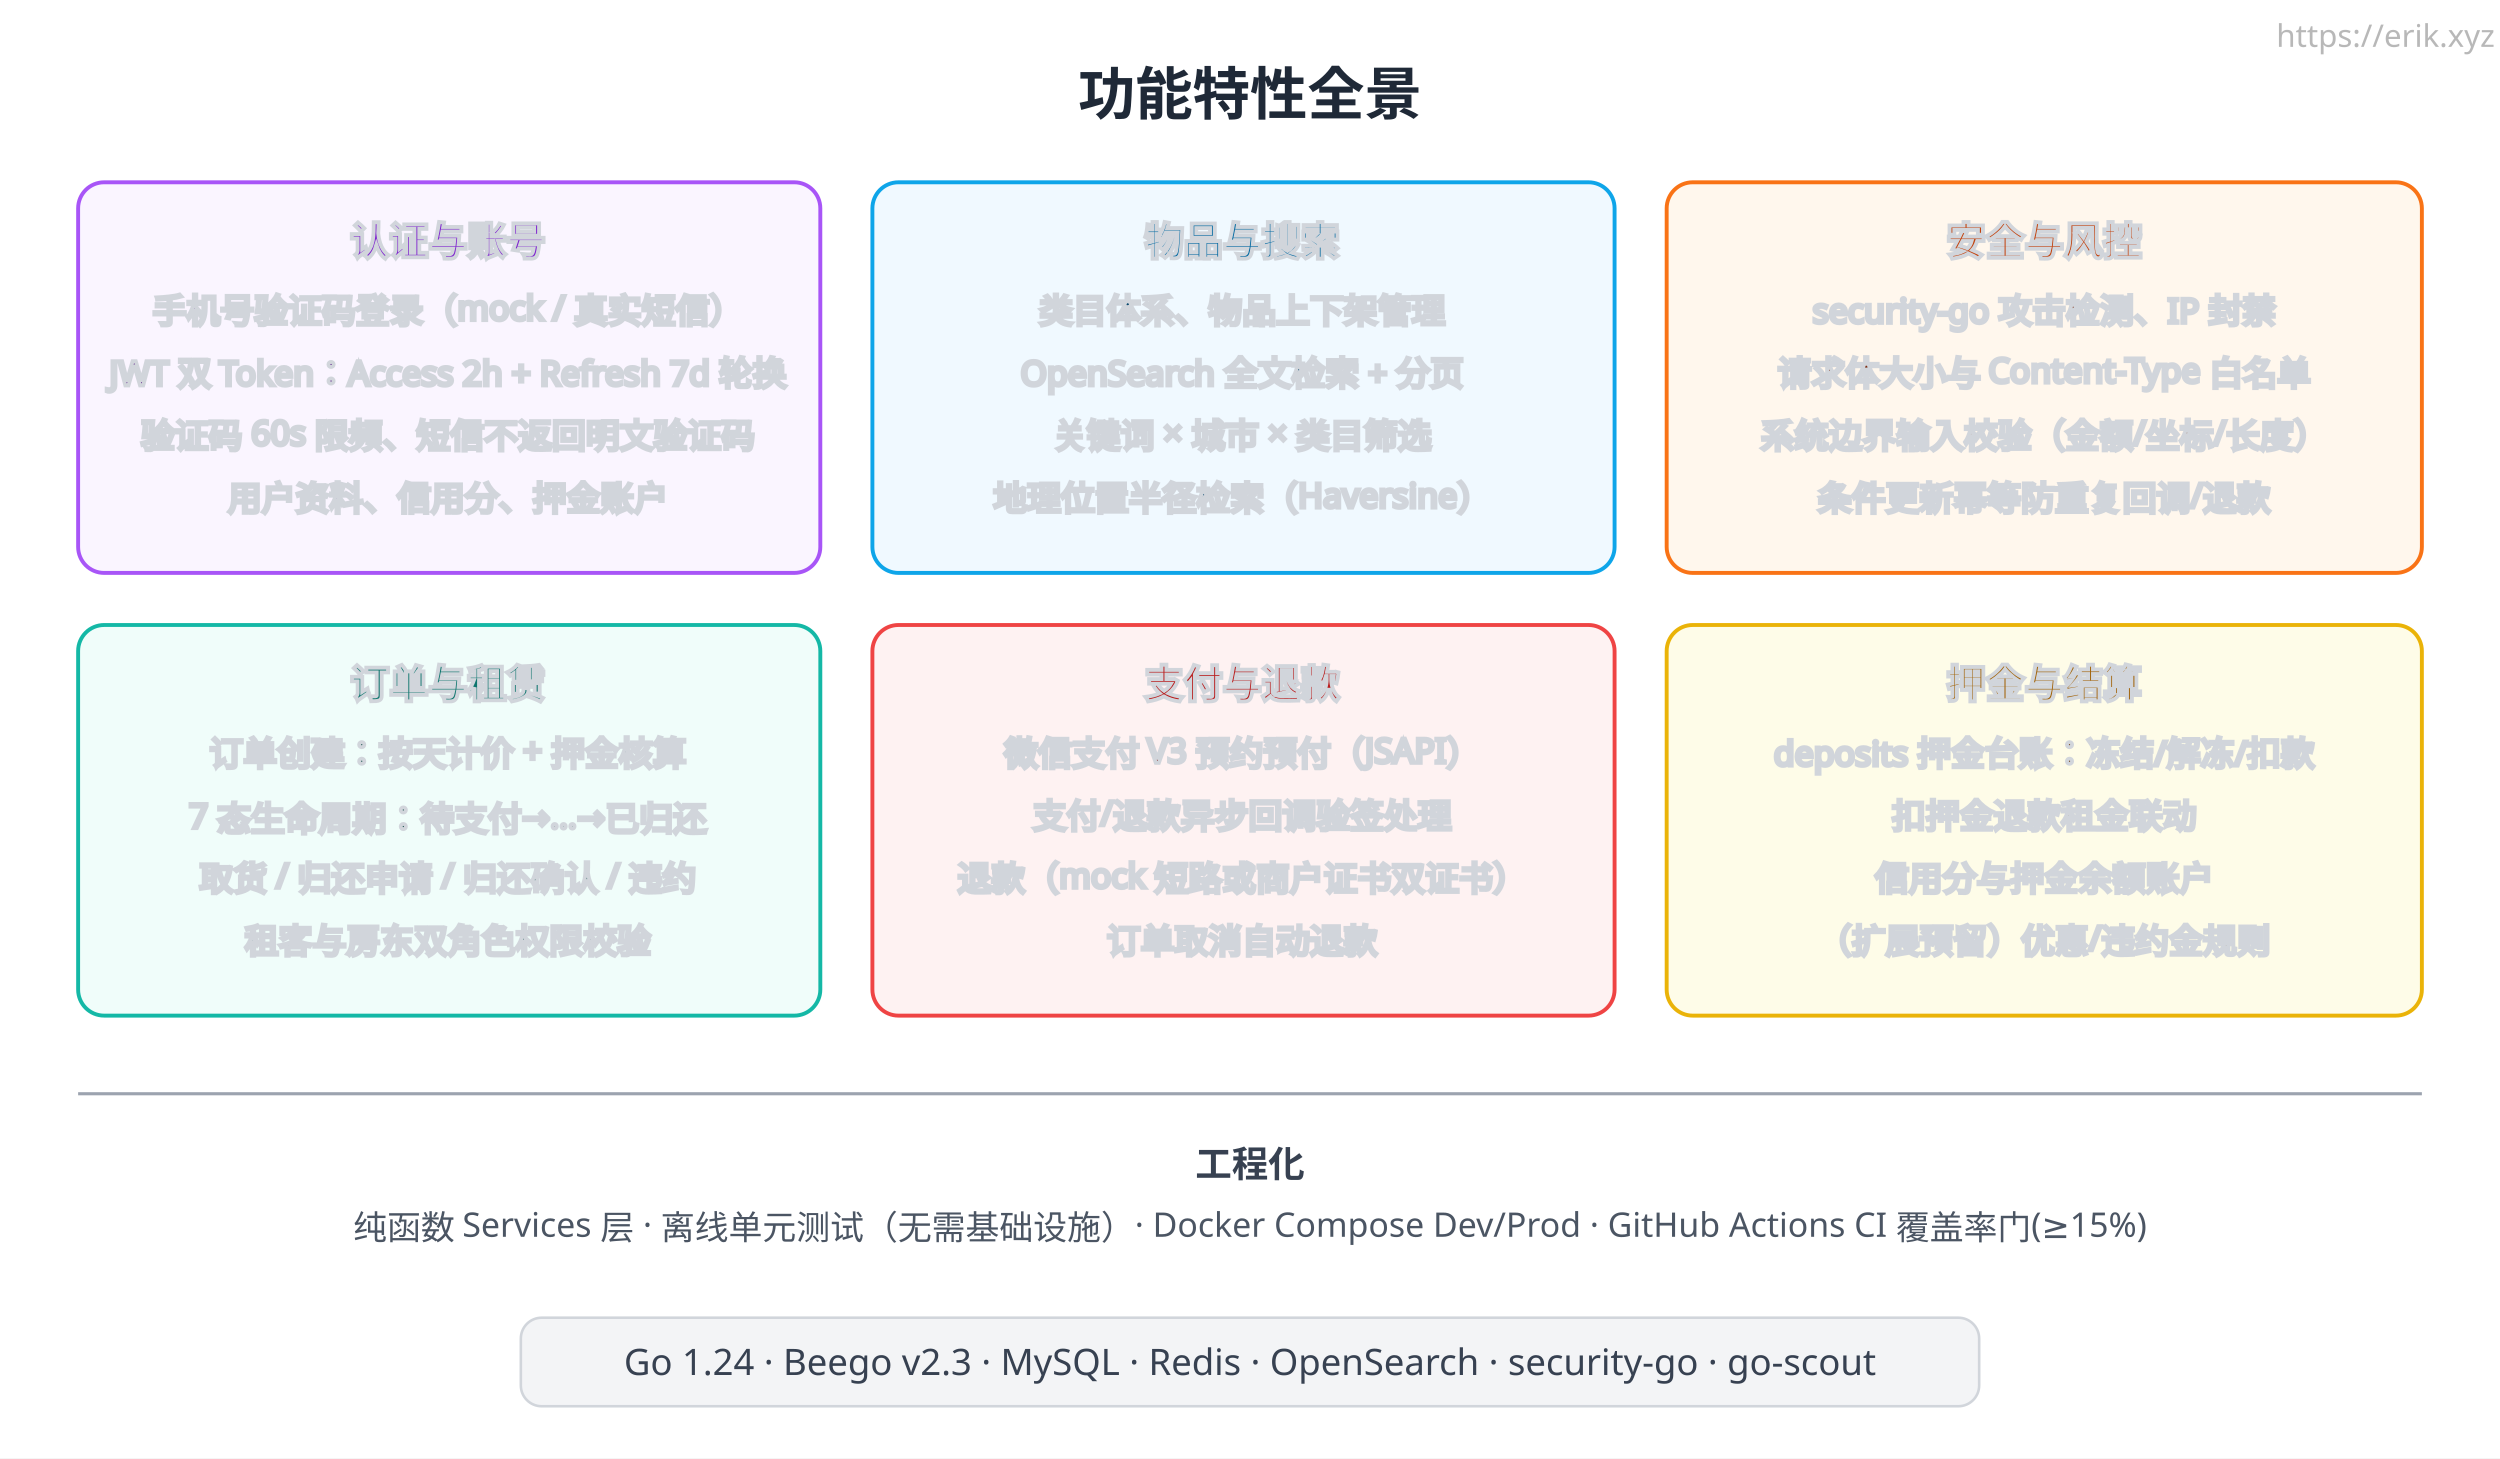
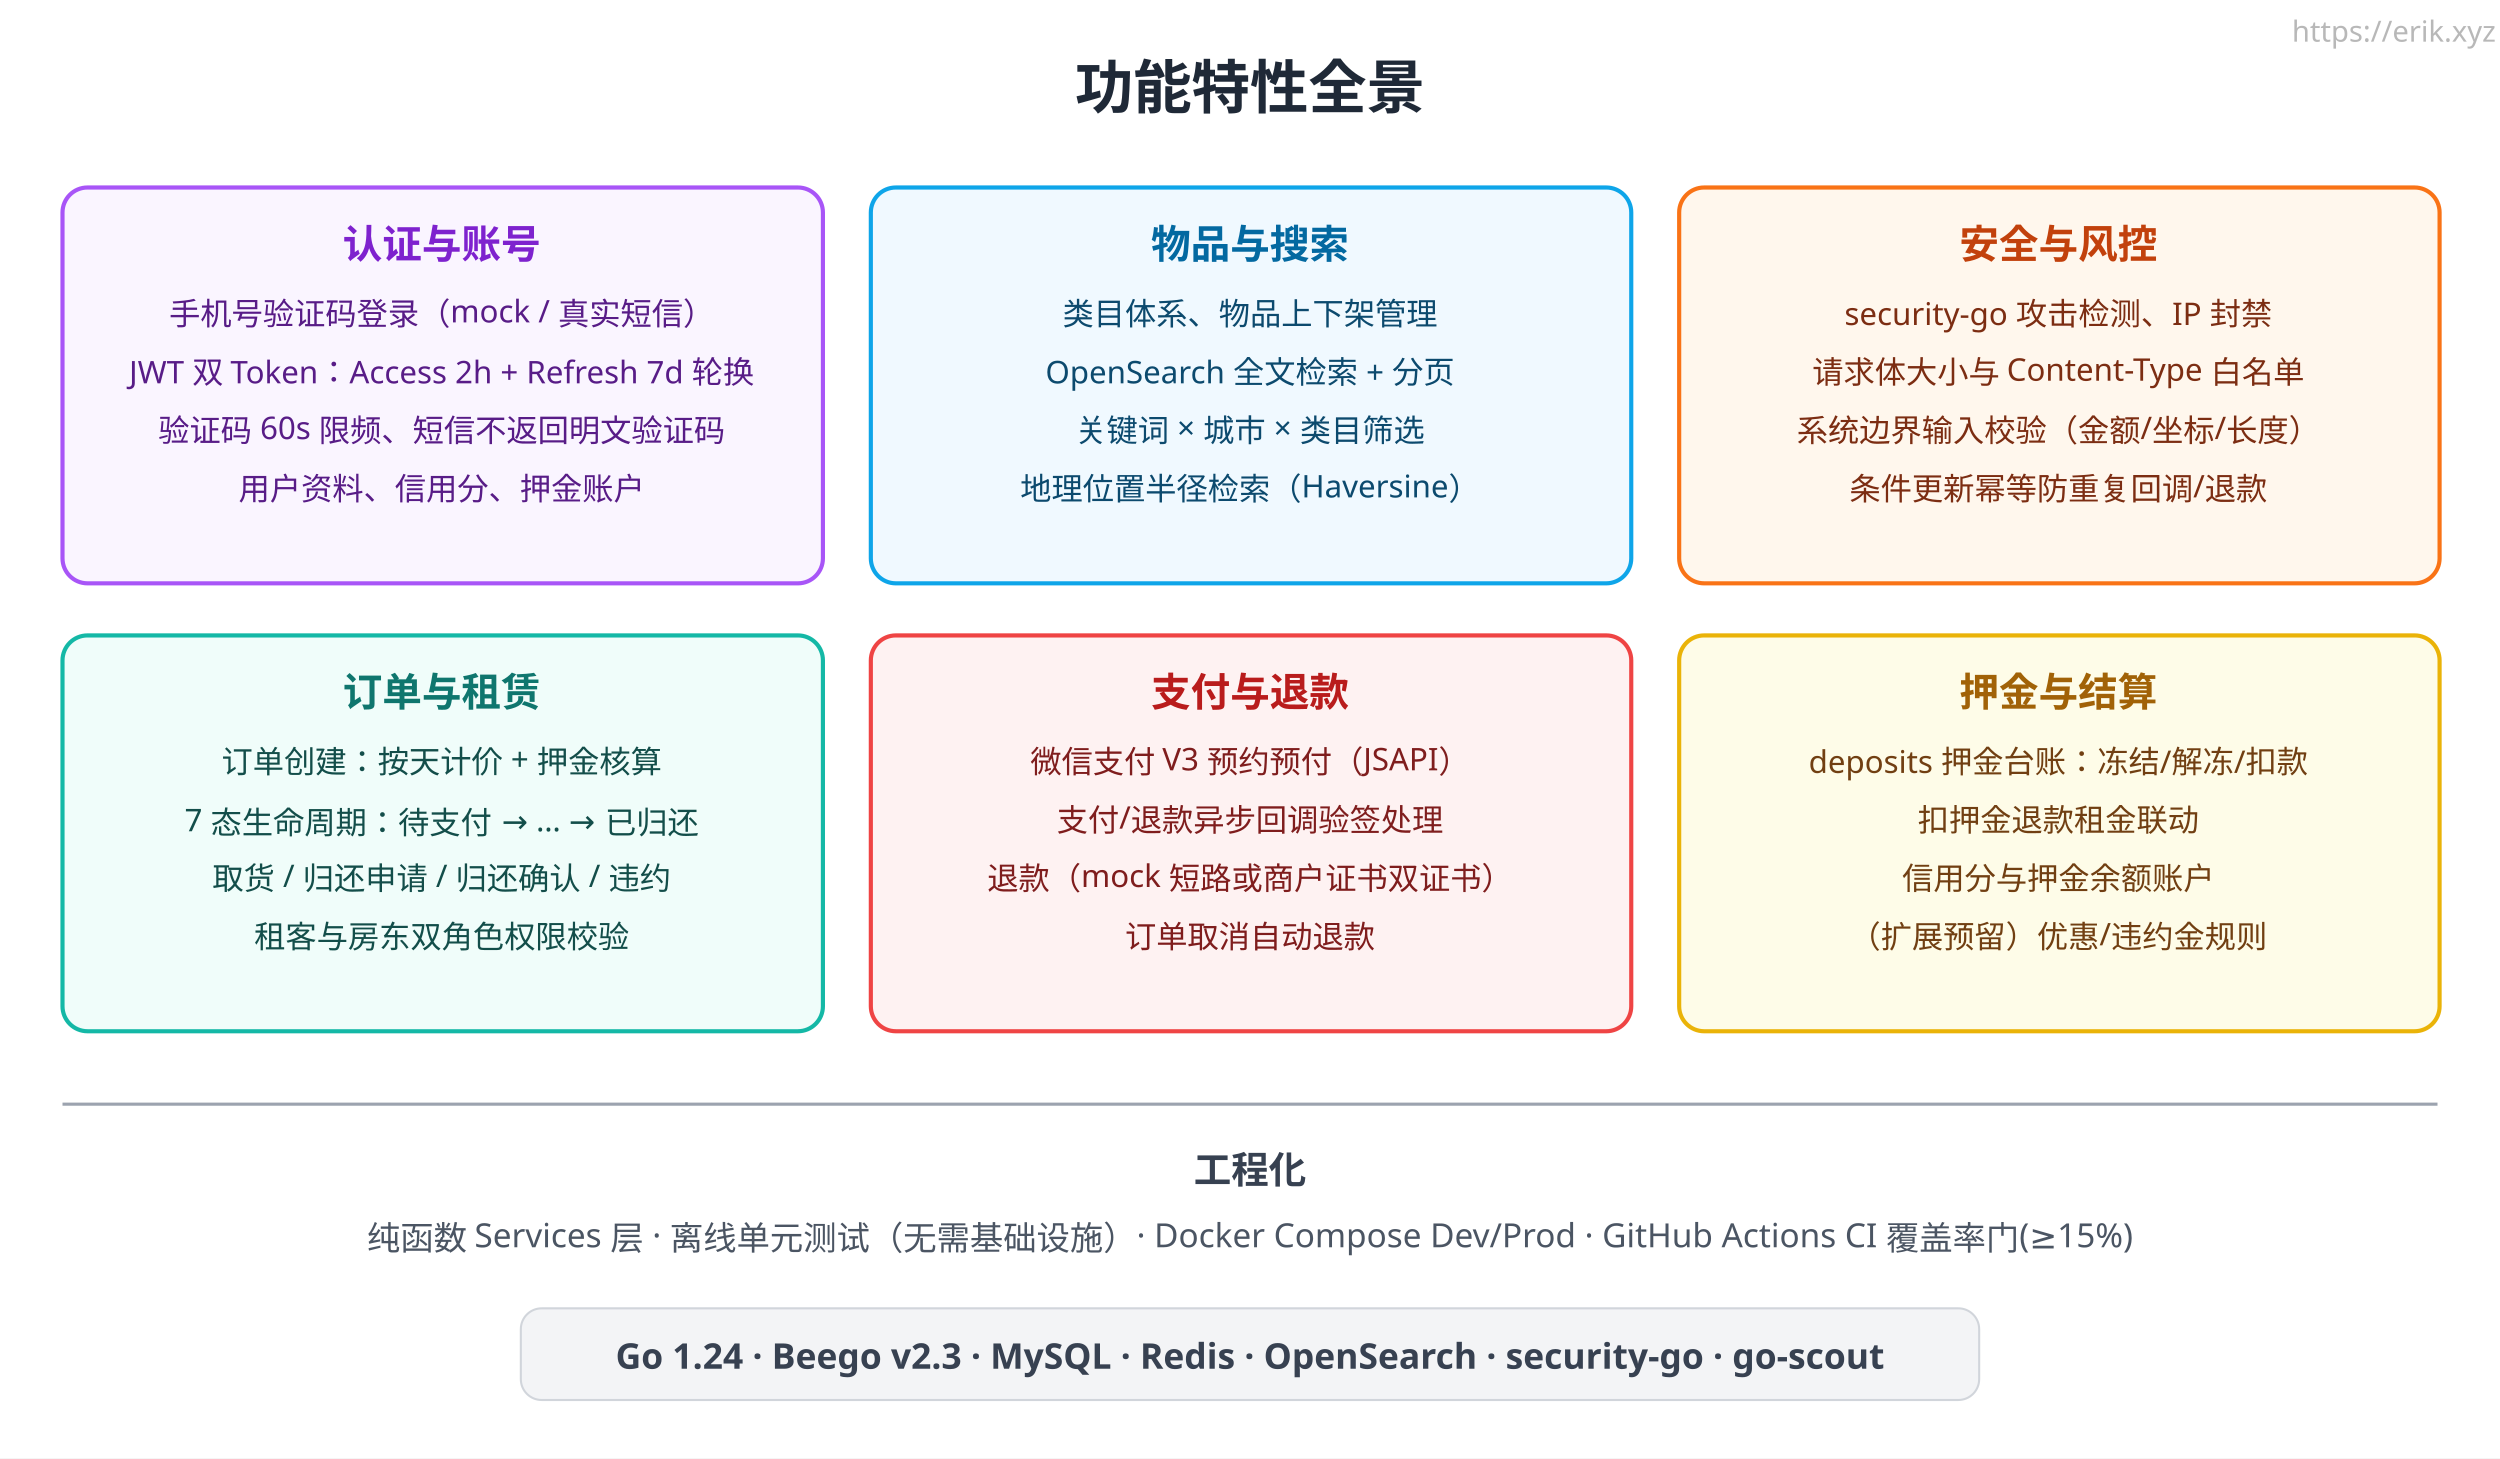
- <svg xmlns="http://www.w3.org/2000/svg" viewBox="0 0 960 560" font-family="PingFang SC, Microsoft YaHei, sans-serif">
-   <rect width="960" height="560" fill="#ffffff" />
-   <text x="958" y="18" text-anchor="end" fill="rgba(0,0,0,0.28)" font-size="12">https://erik.xyz</text>
-   <text x="480" y="44" text-anchor="middle" font-size="22" font-weight="bold" fill="#1f2937">功能特性全景</text>
-   <g stroke="#d1d5db" stroke-width="1.5" font-size="13">
-     <rect x="30" y="70" width="285" height="150" rx="10" fill="#faf5ff" stroke="#a855f7" />
-     <text x="172" y="98" text-anchor="middle" font-size="15" font-weight="bold" fill="#7e22ce">认证与账号</text>
-     <text x="172" y="124" text-anchor="middle" fill="#581c87">手机号验证码登录（mock / 真实短信）</text>
-     <text x="172" y="148" text-anchor="middle" fill="#581c87">JWT 双 Token：Access 2h + Refresh 7d 轮换</text>
-     <text x="172" y="172" text-anchor="middle" fill="#581c87">验证码 60s 限频、短信不返回明文验证码</text>
-     <text x="172" y="196" text-anchor="middle" fill="#581c87">用户资料、信用分、押金账户</text>
-     <rect x="335" y="70" width="285" height="150" rx="10" fill="#f0f9ff" stroke="#0ea5e9" />
-     <text x="477" y="98" text-anchor="middle" font-size="15" font-weight="bold" fill="#0369a1">物品与搜索</text>
-     <text x="477" y="124" text-anchor="middle" fill="#0c4a6e">类目体系、物品上下架管理</text>
-     <text x="477" y="148" text-anchor="middle" fill="#0c4a6e">OpenSearch 全文检索 + 分页</text>
-     <text x="477" y="172" text-anchor="middle" fill="#0c4a6e">关键词 × 城市 × 类目筛选</text>
-     <text x="477" y="196" text-anchor="middle" fill="#0c4a6e">地理位置半径检索（Haversine）</text>
-     <rect x="640" y="70" width="290" height="150" rx="10" fill="#fff7ed" stroke="#f97316" />
-     <text x="785" y="98" text-anchor="middle" font-size="15" font-weight="bold" fill="#c2410c">安全与风控</text>
-     <text x="785" y="124" text-anchor="middle" fill="#7c2d12">security-go 攻击检测、IP 封禁</text>
-     <text x="785" y="148" text-anchor="middle" fill="#7c2d12">请求体大小与 Content-Type 白名单</text>
-     <text x="785" y="172" text-anchor="middle" fill="#7c2d12">系统边界输入校验（金额/坐标/长度）</text>
-     <text x="785" y="196" text-anchor="middle" fill="#7c2d12">条件更新幂等防重复回调/退款</text>
-     <rect x="30" y="240" width="285" height="150" rx="10" fill="#f0fdfa" stroke="#14b8a6" />
-     <text x="172" y="268" text-anchor="middle" font-size="15" font-weight="bold" fill="#0f766e">订单与租赁</text>
-     <text x="172" y="294" text-anchor="middle" fill="#134e4a">订单创建：按天计价 + 押金核算</text>
-     <text x="172" y="318" text-anchor="middle" fill="#134e4a">7 态生命周期：待支付→…→已归还</text>
-     <text x="172" y="342" text-anchor="middle" fill="#134e4a">取货 / 归还申请 / 归还确认 / 违约</text>
-     <text x="172" y="366" text-anchor="middle" fill="#134e4a">租客与房东双角色权限校验</text>
-     <rect x="335" y="240" width="285" height="150" rx="10" fill="#fef2f2" stroke="#ef4444" />
-     <text x="477" y="268" text-anchor="middle" font-size="15" font-weight="bold" fill="#b91c1c">支付与退款</text>
-     <text x="477" y="294" text-anchor="middle" fill="#7f1d1d">微信支付 V3 预约预付（JSAPI）</text>
-     <text x="477" y="318" text-anchor="middle" fill="#7f1d1d">支付/退款异步回调验签处理</text>
-     <text x="477" y="342" text-anchor="middle" fill="#7f1d1d">退款（mock 短路或商户证书双证书）</text>
-     <text x="477" y="366" text-anchor="middle" fill="#7f1d1d">订单取消自动退款</text>
-     <rect x="640" y="240" width="290" height="150" rx="10" fill="#fefce8" stroke="#eab308" />
-     <text x="785" y="268" text-anchor="middle" font-size="15" font-weight="bold" fill="#a16207">押金与结算</text>
-     <text x="785" y="294" text-anchor="middle" fill="#713f12">deposits 押金台账：冻结/解冻/扣款</text>
-     <text x="785" y="318" text-anchor="middle" fill="#713f12">扣押金退款租金联动</text>
-     <text x="785" y="342" text-anchor="middle" fill="#713f12">信用分与押金余额账户</text>
-     <text x="785" y="366" text-anchor="middle" fill="#713f12">（扩展预留）优惠/违约金规则</text>
+ <svg xmlns="http://www.w3.org/2000/svg" viewBox="0 0 1200 700" font-family="PingFang SC, Microsoft YaHei, sans-serif">
+   <rect width="1200" height="700" fill="#ffffff" />
+   <text x="1198" y="20" text-anchor="end" fill="rgba(0,0,0,0.28)" font-size="14">https://erik.xyz</text>
+   <text x="600" y="52" text-anchor="middle" font-size="28" font-weight="bold" fill="#1f2937">功能特性全景</text>
+   <g stroke-width="2">
+     <rect x="30" y="90" width="365" height="190" rx="12" fill="#faf5ff" stroke="#a855f7" />
+     <text x="212" y="124" text-anchor="middle" font-size="19" font-weight="bold" fill="#7e22ce">认证与账号</text>
+     <text x="212" y="156" text-anchor="middle" font-size="15" fill="#581c87">手机号验证码登录（mock / 真实短信）</text>
+     <text x="212" y="184" text-anchor="middle" font-size="15" fill="#581c87">JWT 双 Token：Access 2h + Refresh 7d 轮换</text>
+     <text x="212" y="212" text-anchor="middle" font-size="15" fill="#581c87">验证码 60s 限频、短信不返回明文验证码</text>
+     <text x="212" y="240" text-anchor="middle" font-size="15" fill="#581c87">用户资料、信用分、押金账户</text>
+     <rect x="418" y="90" width="365" height="190" rx="12" fill="#f0f9ff" stroke="#0ea5e9" />
+     <text x="600" y="124" text-anchor="middle" font-size="19" font-weight="bold" fill="#0369a1">物品与搜索</text>
+     <text x="600" y="156" text-anchor="middle" font-size="15" fill="#0c4a6e">类目体系、物品上下架管理</text>
+     <text x="600" y="184" text-anchor="middle" font-size="15" fill="#0c4a6e">OpenSearch 全文检索 + 分页</text>
+     <text x="600" y="212" text-anchor="middle" font-size="15" fill="#0c4a6e">关键词 × 城市 × 类目筛选</text>
+     <text x="600" y="240" text-anchor="middle" font-size="15" fill="#0c4a6e">地理位置半径检索（Haversine）</text>
+     <rect x="806" y="90" width="365" height="190" rx="12" fill="#fff7ed" stroke="#f97316" />
+     <text x="988" y="124" text-anchor="middle" font-size="19" font-weight="bold" fill="#c2410c">安全与风控</text>
+     <text x="988" y="156" text-anchor="middle" font-size="15" fill="#7c2d12">security-go 攻击检测、IP 封禁</text>
+     <text x="988" y="184" text-anchor="middle" font-size="15" fill="#7c2d12">请求体大小与 Content-Type 白名单</text>
+     <text x="988" y="212" text-anchor="middle" font-size="15" fill="#7c2d12">系统边界输入校验（金额/坐标/长度）</text>
+     <text x="988" y="240" text-anchor="middle" font-size="15" fill="#7c2d12">条件更新幂等防重复回调/退款</text>
+     <rect x="30" y="305" width="365" height="190" rx="12" fill="#f0fdfa" stroke="#14b8a6" />
+     <text x="212" y="339" text-anchor="middle" font-size="19" font-weight="bold" fill="#0f766e">订单与租赁</text>
+     <text x="212" y="371" text-anchor="middle" font-size="15" fill="#134e4a">订单创建：按天计价 + 押金核算</text>
+     <text x="212" y="399" text-anchor="middle" font-size="15" fill="#134e4a">7 态生命周期：待支付 → … → 已归还</text>
+     <text x="212" y="427" text-anchor="middle" font-size="15" fill="#134e4a">取货 / 归还申请 / 归还确认 / 违约</text>
+     <text x="212" y="455" text-anchor="middle" font-size="15" fill="#134e4a">租客与房东双角色权限校验</text>
+     <rect x="418" y="305" width="365" height="190" rx="12" fill="#fef2f2" stroke="#ef4444" />
+     <text x="600" y="339" text-anchor="middle" font-size="19" font-weight="bold" fill="#b91c1c">支付与退款</text>
+     <text x="600" y="371" text-anchor="middle" font-size="15" fill="#7f1d1d">微信支付 V3 预约预付（JSAPI）</text>
+     <text x="600" y="399" text-anchor="middle" font-size="15" fill="#7f1d1d">支付/退款异步回调验签处理</text>
+     <text x="600" y="427" text-anchor="middle" font-size="15" fill="#7f1d1d">退款（mock 短路或商户证书双证书）</text>
+     <text x="600" y="455" text-anchor="middle" font-size="15" fill="#7f1d1d">订单取消自动退款</text>
+     <rect x="806" y="305" width="365" height="190" rx="12" fill="#fefce8" stroke="#eab308" />
+     <text x="988" y="339" text-anchor="middle" font-size="19" font-weight="bold" fill="#a16207">押金与结算</text>
+     <text x="988" y="371" text-anchor="middle" font-size="15" fill="#713f12">deposits 押金台账：冻结/解冻/扣款</text>
+     <text x="988" y="399" text-anchor="middle" font-size="15" fill="#713f12">扣押金退款租金联动</text>
+     <text x="988" y="427" text-anchor="middle" font-size="15" fill="#713f12">信用分与押金余额账户</text>
+     <text x="988" y="455" text-anchor="middle" font-size="15" fill="#713f12">（扩展预留）优惠/违约金规则</text>
  </g>
-   <g stroke="#9ca3af" stroke-width="1.2" fill="none">
-     <line x1="30" y1="420" x2="930" y2="420" />
-   </g>
-   <text x="480" y="452" text-anchor="middle" font-size="14" font-weight="bold" fill="#374151">工程化</text>
-   <text x="480" y="476" text-anchor="middle" font-size="13" fill="#4b5563">纯函数 Services 层 · 离线单元测试（无需基础设施）· Docker Compose Dev/Prod · GitHub Actions CI 覆盖率门(≥15%)</text>
-   <rect x="200" y="506" width="560" height="34" rx="8" fill="#f3f4f6" stroke="#d1d5db" />
-   <text x="480" y="528" text-anchor="middle" font-size="14" fill="#374151">Go 1.24 · Beego v2.3 · MySQL · Redis · OpenSearch · security-go · go-scout</text>
+   <line x1="30" y1="530" x2="1170" y2="530" stroke="#9ca3af" stroke-width="1.5" />
+   <text x="600" y="568" text-anchor="middle" font-size="18" font-weight="bold" fill="#374151">工程化</text>
+   <text x="600" y="600" text-anchor="middle" font-size="16" fill="#4b5563">纯函数 Services 层 · 离线单元测试（无需基础设施）· Docker Compose Dev/Prod · GitHub Actions CI 覆盖率门(≥15%)</text>
+   <rect x="250" y="628" width="700" height="44" rx="10" fill="#f3f4f6" stroke="#d1d5db" />
+   <text x="600" y="657" text-anchor="middle" font-size="17" font-weight="bold" fill="#374151">Go 1.24 · Beego v2.3 · MySQL · Redis · OpenSearch · security-go · go-scout</text>
</svg>
